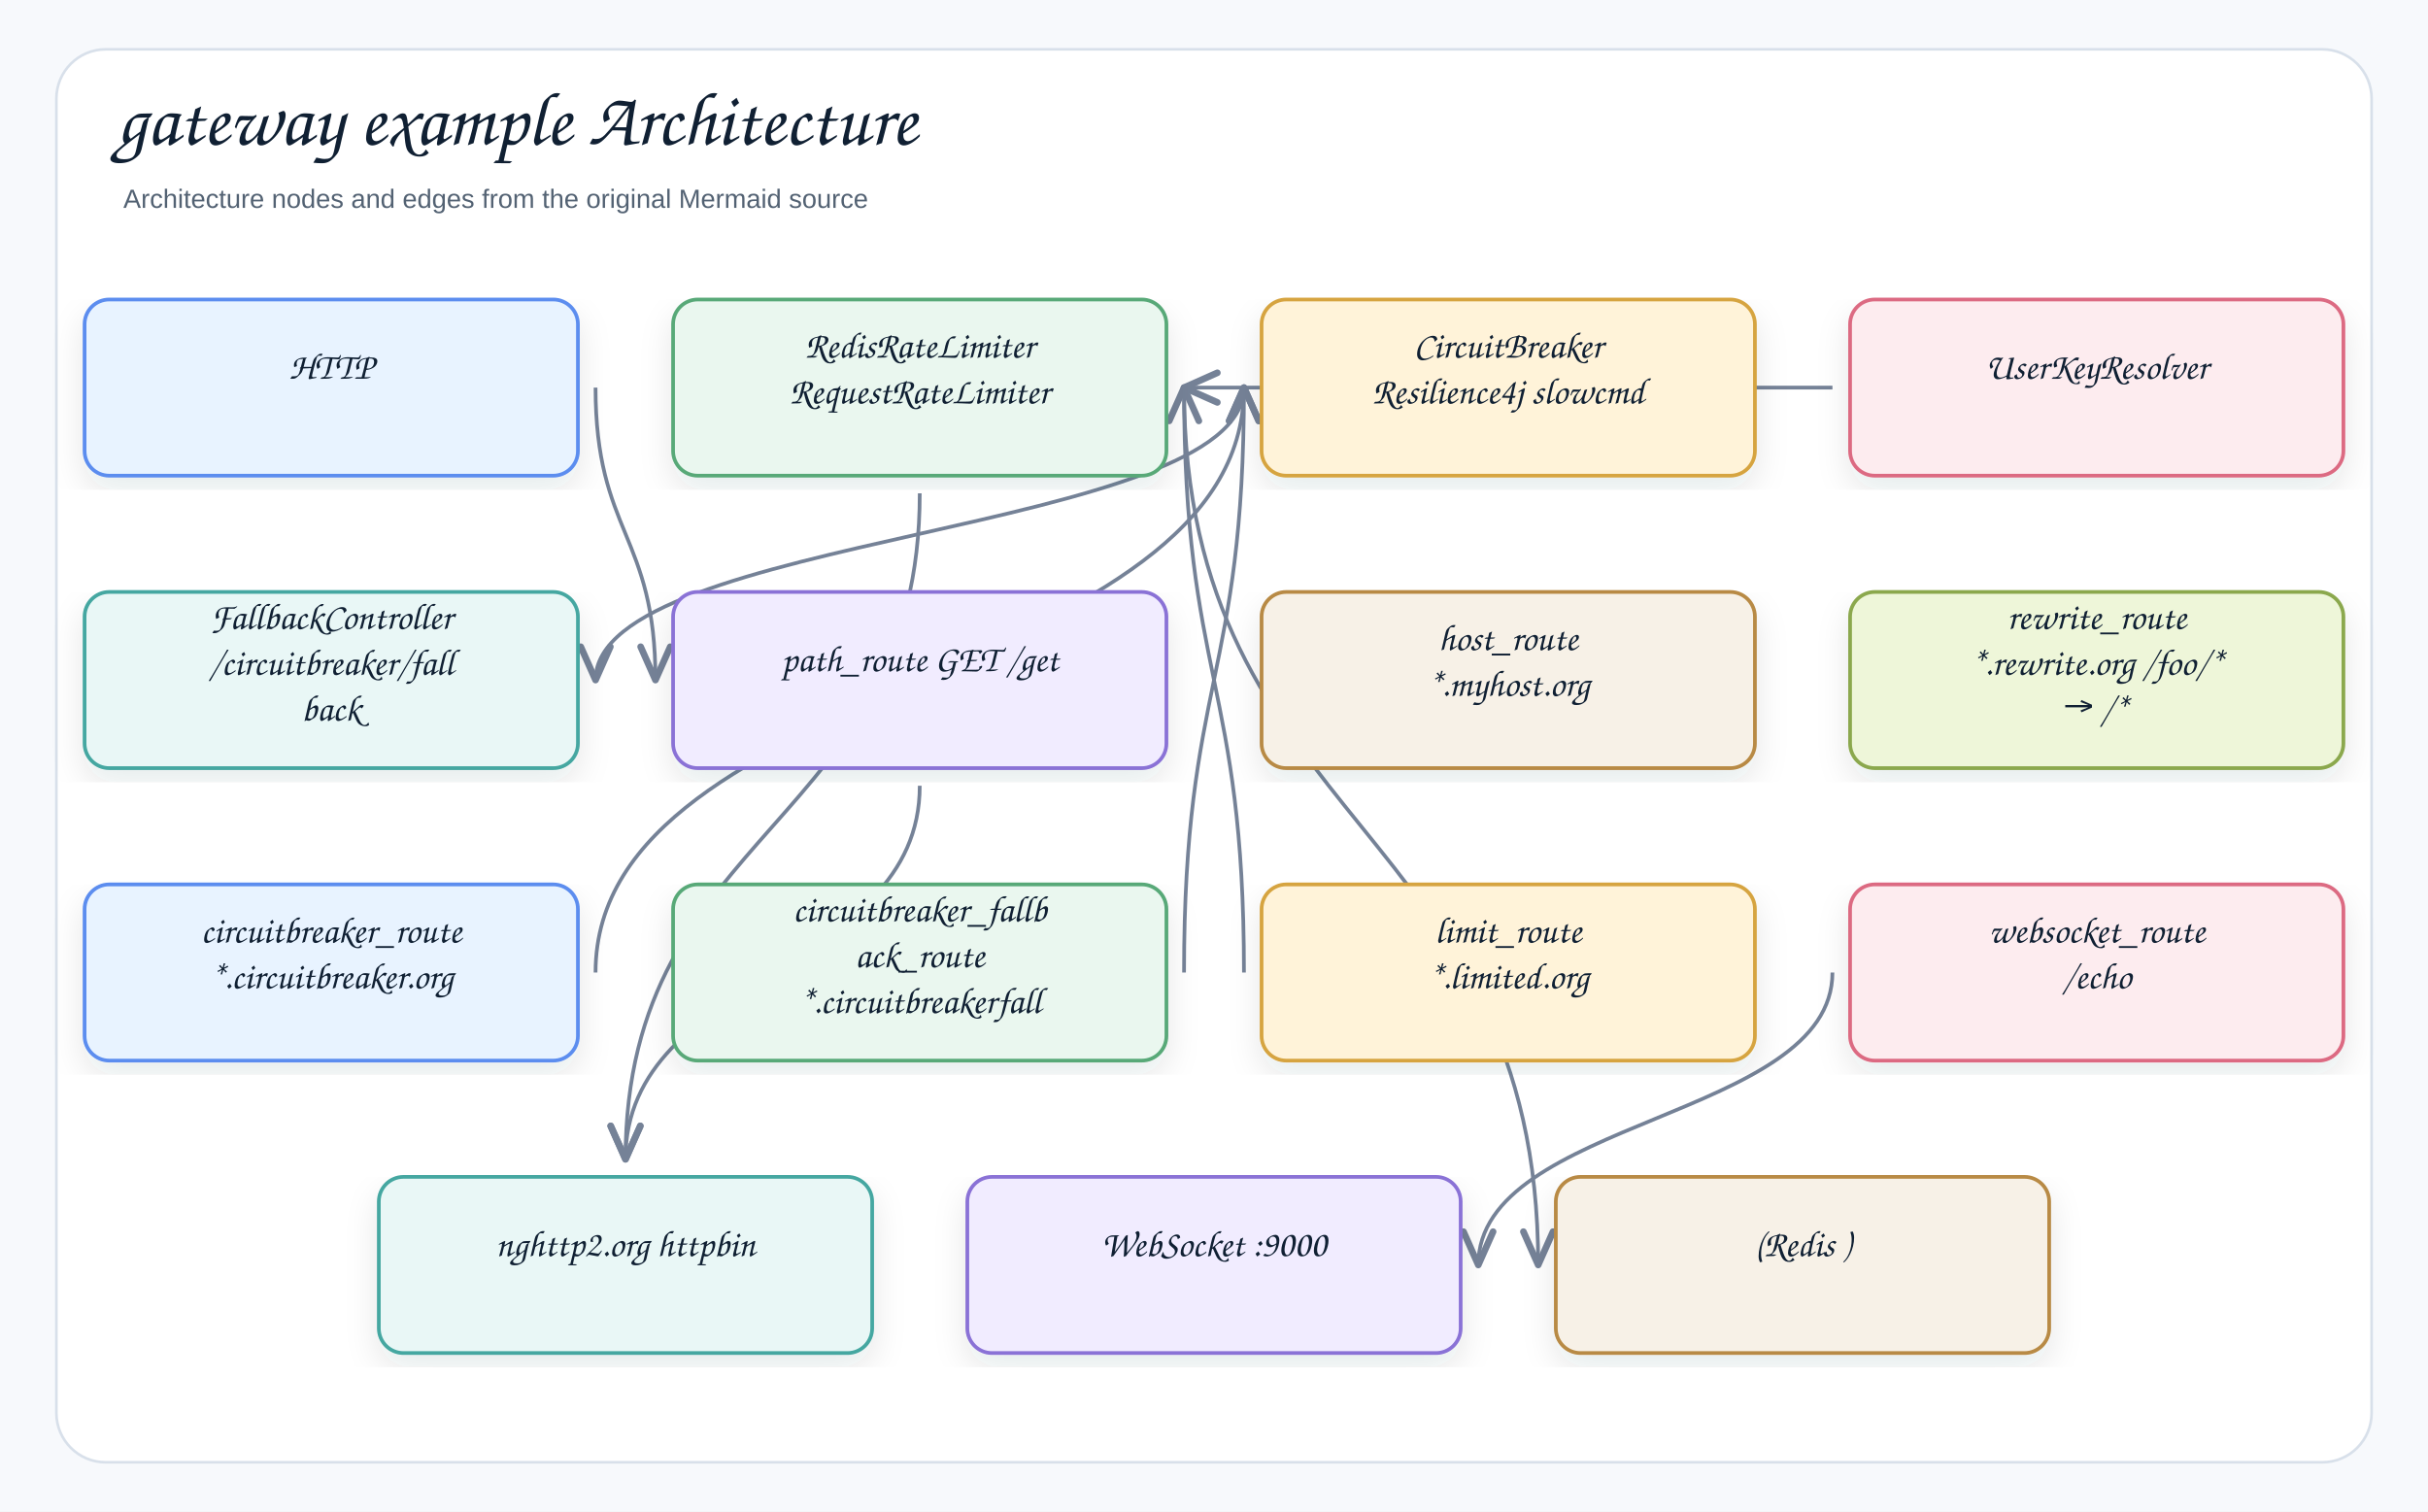
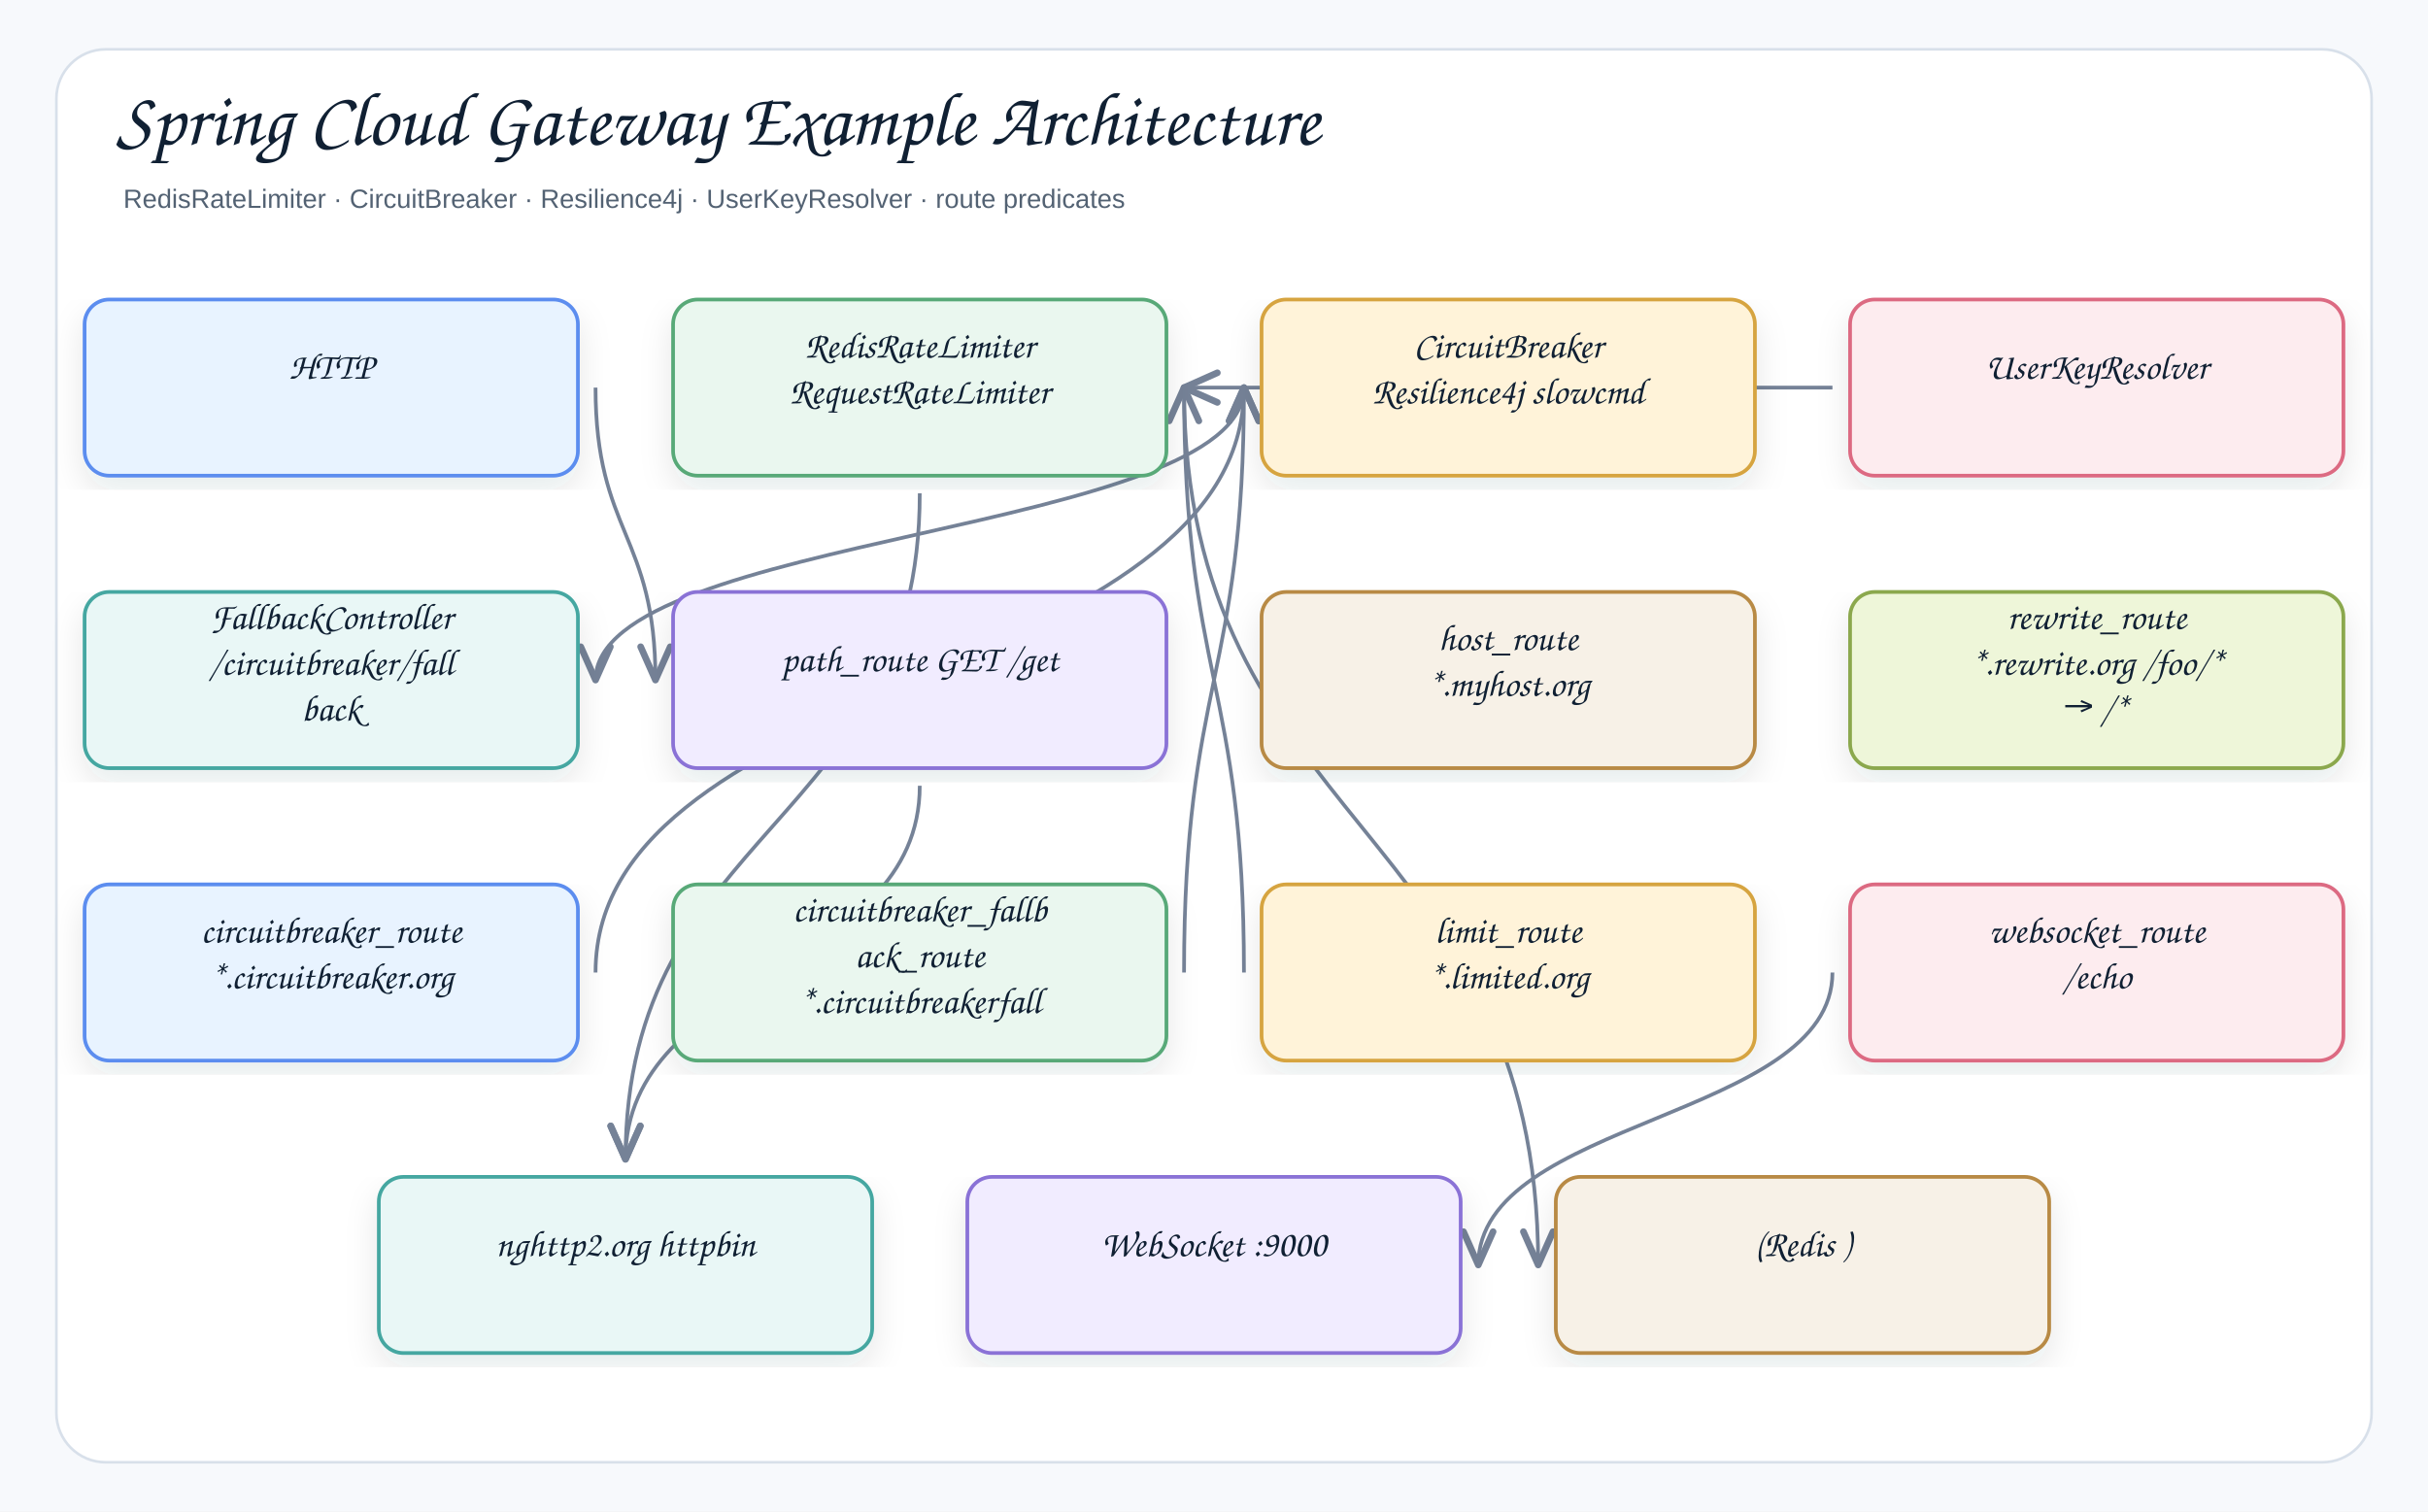
- <svg xmlns="http://www.w3.org/2000/svg" width="1378" height="858" viewBox="0 0 1378 858" role="img" aria-label="gateway example Architecture">
+ <svg xmlns="http://www.w3.org/2000/svg" width="1378" height="858" viewBox="0 0 1378 858" role="img" aria-label="Spring Cloud Gateway Example Architecture">
  <defs>
    <filter id="shadow" x="-8%" y="-8%" width="116%" height="116%">
      <feDropShadow dx="0" dy="8" stdDeviation="9" flood-color="#1f2937" flood-opacity="0.10" />
    </filter>
    <marker id="openArrow" markerWidth="12" markerHeight="10" refX="10" refY="5" orient="auto" markerUnits="strokeWidth">
      <path d="M 1 1 L 10 5 L 1 9" fill="none" stroke="#758297" stroke-width="1.8" stroke-linecap="round" stroke-linejoin="round" />
    </marker>
    <marker id="inherit" markerWidth="14" markerHeight="12" refX="12" refY="6" orient="auto" markerUnits="strokeWidth">
      <path d="M 0 1 L 12 6 L 0 11 Z" fill="#ffffff" stroke="#758297" stroke-width="1.8" />
    </marker>
    <style>
    .canvas{fill:#f7f9fc}.frame{fill:#fff;stroke:#d8e0ea;stroke-width:1.5}
    .title{font-family:"Architects Daughter","Comic Sans MS","Comic Sans",cursive;font-size:43px;font-weight:400;fill:#102033}
    .subtitle{font-family:"Comic Sans MS","Comic Sans","Comic Neue",Arial,sans-serif;font-size:15px;font-weight:400;fill:#536273}
    .label{font-family:"Architects Daughter","Comic Sans MS","Comic Sans",cursive;font-size:25px;font-weight:400;fill:#102033}
    .smallLabel{font-family:"Architects Daughter","Comic Sans MS","Comic Sans",cursive;font-size:21px;font-weight:400;fill:#102033}
    .mono{font-family:"Comic Sans MS","Comic Sans","Comic Neue",Arial,sans-serif;font-size:12px;font-weight:400;fill:#102033}
    .small{font-family:"Comic Sans MS","Comic Sans","Comic Neue",Arial,sans-serif;font-size:12px;font-weight:400;fill:#536273}
    .strong{font-family:"Comic Sans MS","Comic Sans","Comic Neue",Arial,sans-serif;font-size:13px;font-weight:400;fill:#102033}
    .card{stroke-width:2.1;filter:url(#shadow)}.compartment{stroke-width:1.5;fill:none}
    .line{stroke:#758297;stroke-width:2.1;fill:none;marker-end:url(#openArrow)}
    .plainLine{stroke:#758297;stroke-width:2.1;fill:none}
    .dashed{stroke:#758297;stroke-width:2.1;stroke-dasharray:7 6;fill:none;marker-end:url(#openArrow)}
    .inheritLine{stroke:#758297;stroke-width:2.2;fill:none;marker-end:url(#inherit)}
    .implLine{stroke:#758297;stroke-width:2.2;stroke-dasharray:8 7;fill:none;marker-end:url(#inherit)}
  </style>
  </defs>
  <rect class="canvas" width="1378" height="858" />
  <rect class="frame" x="32" y="28" width="1314" height="802" rx="28" />
-   <text class="title" x="66" y="82">gateway example Architecture</text>
-   <text class="subtitle" x="70" y="118">Architecture nodes and edges from the original Mermaid source</text>
+   <text class="title" x="66" y="82">Spring Cloud Gateway Example Architecture</text>
+   <text class="subtitle" x="70" y="118">RedisRateLimiter · CircuitBreaker · Resilience4j · UserKeyResolver · route predicates</text>
  <path class="line" d="M1040 552 C1040 635 839 635 839 718" />
  <path class="line" d="M522 280 C522 469 355 469 355 658" />
  <path class="line" d="M1040 220 C1040 220 672 220 672 220" />
  <path class="line" d="M672 220 C672 469 873 469 873 718" />
  <path class="line" d="M706 552 C706 386 672 386 672 220" />
  <path class="line" d="M706 220 C706 303 338 303 338 386" />
  <path class="line" d="M672 552 C672 386 706 386 706 220" />
  <path class="line" d="M338 552 C338 386 706 386 706 220" />
  <path class="line" d="M522 446 C522 552 355 552 355 658" />
  <path class="line" d="M338 220 C338 303 372 303 372 386" />
  <g transform="translate(48,170)">
    <rect class="card" x="0" y="0" width="280" height="100" rx="14" fill="#E8F3FF" stroke="#5B8DEF" />
    <text class="smallLabel" x="140" y="45" text-anchor="middle">HTTP</text>
  </g>
  <g transform="translate(382,170)">
    <rect class="card" x="0" y="0" width="280" height="100" rx="14" fill="#EAF7EF" stroke="#58A978" />
    <text class="smallLabel" x="140" y="33" text-anchor="middle">RedisRateLimiter</text>
    <text class="smallLabel" x="140" y="59" text-anchor="middle">RequestRateLimiter</text>
  </g>
  <g transform="translate(716,170)">
    <rect class="card" x="0" y="0" width="280" height="100" rx="14" fill="#FFF3D9" stroke="#D6A441" />
    <text class="smallLabel" x="140" y="33" text-anchor="middle">CircuitBreaker</text>
    <text class="smallLabel" x="140" y="59" text-anchor="middle">Resilience4j slowcmd</text>
  </g>
  <g transform="translate(1050,170)">
    <rect class="card" x="0" y="0" width="280" height="100" rx="14" fill="#FDECEF" stroke="#DC6B82" />
    <text class="smallLabel" x="140" y="45" text-anchor="middle">UserKeyResolver</text>
  </g>
  <g transform="translate(48,336)">
    <rect class="card" x="0" y="0" width="280" height="100" rx="14" fill="#E9F7F6" stroke="#45A7A1" />
    <text class="smallLabel" x="140" y="21" text-anchor="middle">FallbackController</text>
    <text class="smallLabel" x="140" y="47" text-anchor="middle">/circuitbreaker/fall</text>
    <text class="smallLabel" x="140" y="73" text-anchor="middle">back</text>
  </g>
  <g transform="translate(382,336)">
    <rect class="card" x="0" y="0" width="280" height="100" rx="14" fill="#F1ECFF" stroke="#8A72D6" />
    <text class="smallLabel" x="140" y="45" text-anchor="middle">path_route GET /get</text>
  </g>
  <g transform="translate(716,336)">
    <rect class="card" x="0" y="0" width="280" height="100" rx="14" fill="#F7F1E7" stroke="#B88A44" />
    <text class="smallLabel" x="140" y="33" text-anchor="middle">host_route</text>
    <text class="smallLabel" x="140" y="59" text-anchor="middle">*.myhost.org</text>
  </g>
  <g transform="translate(1050,336)">
    <rect class="card" x="0" y="0" width="280" height="100" rx="14" fill="#EEF6D9" stroke="#8BA84D" />
    <text class="smallLabel" x="140" y="21" text-anchor="middle">rewrite_route</text>
    <text class="smallLabel" x="140" y="47" text-anchor="middle">*.rewrite.org /foo/*</text>
    <text class="smallLabel" x="140" y="73" text-anchor="middle">→ /*</text>
  </g>
  <g transform="translate(48,502)">
    <rect class="card" x="0" y="0" width="280" height="100" rx="14" fill="#E8F3FF" stroke="#5B8DEF" />
    <text class="smallLabel" x="140" y="33" text-anchor="middle">circuitbreaker_route</text>
    <text class="smallLabel" x="140" y="59" text-anchor="middle">*.circuitbreaker.org</text>
  </g>
  <g transform="translate(382,502)">
    <rect class="card" x="0" y="0" width="280" height="100" rx="14" fill="#EAF7EF" stroke="#58A978" />
    <text class="smallLabel" x="140" y="21" text-anchor="middle">circuitbreaker_fallb</text>
    <text class="smallLabel" x="140" y="47" text-anchor="middle">ack_route</text>
    <text class="smallLabel" x="140" y="73" text-anchor="middle">*.circuitbreakerfall</text>
  </g>
  <g transform="translate(716,502)">
    <rect class="card" x="0" y="0" width="280" height="100" rx="14" fill="#FFF3D9" stroke="#D6A441" />
    <text class="smallLabel" x="140" y="33" text-anchor="middle">limit_route</text>
    <text class="smallLabel" x="140" y="59" text-anchor="middle">*.limited.org</text>
  </g>
  <g transform="translate(1050,502)">
    <rect class="card" x="0" y="0" width="280" height="100" rx="14" fill="#FDECEF" stroke="#DC6B82" />
    <text class="smallLabel" x="140" y="33" text-anchor="middle">websocket_route</text>
    <text class="smallLabel" x="140" y="59" text-anchor="middle">/echo</text>
  </g>
  <g transform="translate(215,668)">
    <rect class="card" x="0" y="0" width="280" height="100" rx="14" fill="#E9F7F6" stroke="#45A7A1" />
    <text class="smallLabel" x="140" y="45" text-anchor="middle">nghttp2.org httpbin</text>
  </g>
  <g transform="translate(549,668)">
    <rect class="card" x="0" y="0" width="280" height="100" rx="14" fill="#F1ECFF" stroke="#8A72D6" />
    <text class="smallLabel" x="140" y="45" text-anchor="middle">WebSocket :9000</text>
  </g>
  <g transform="translate(883,668)">
    <rect class="card" x="0" y="0" width="280" height="100" rx="14" fill="#F7F1E7" stroke="#B88A44" />
    <text class="smallLabel" x="140" y="45" text-anchor="middle">(Redis )</text>
  </g>
</svg>
